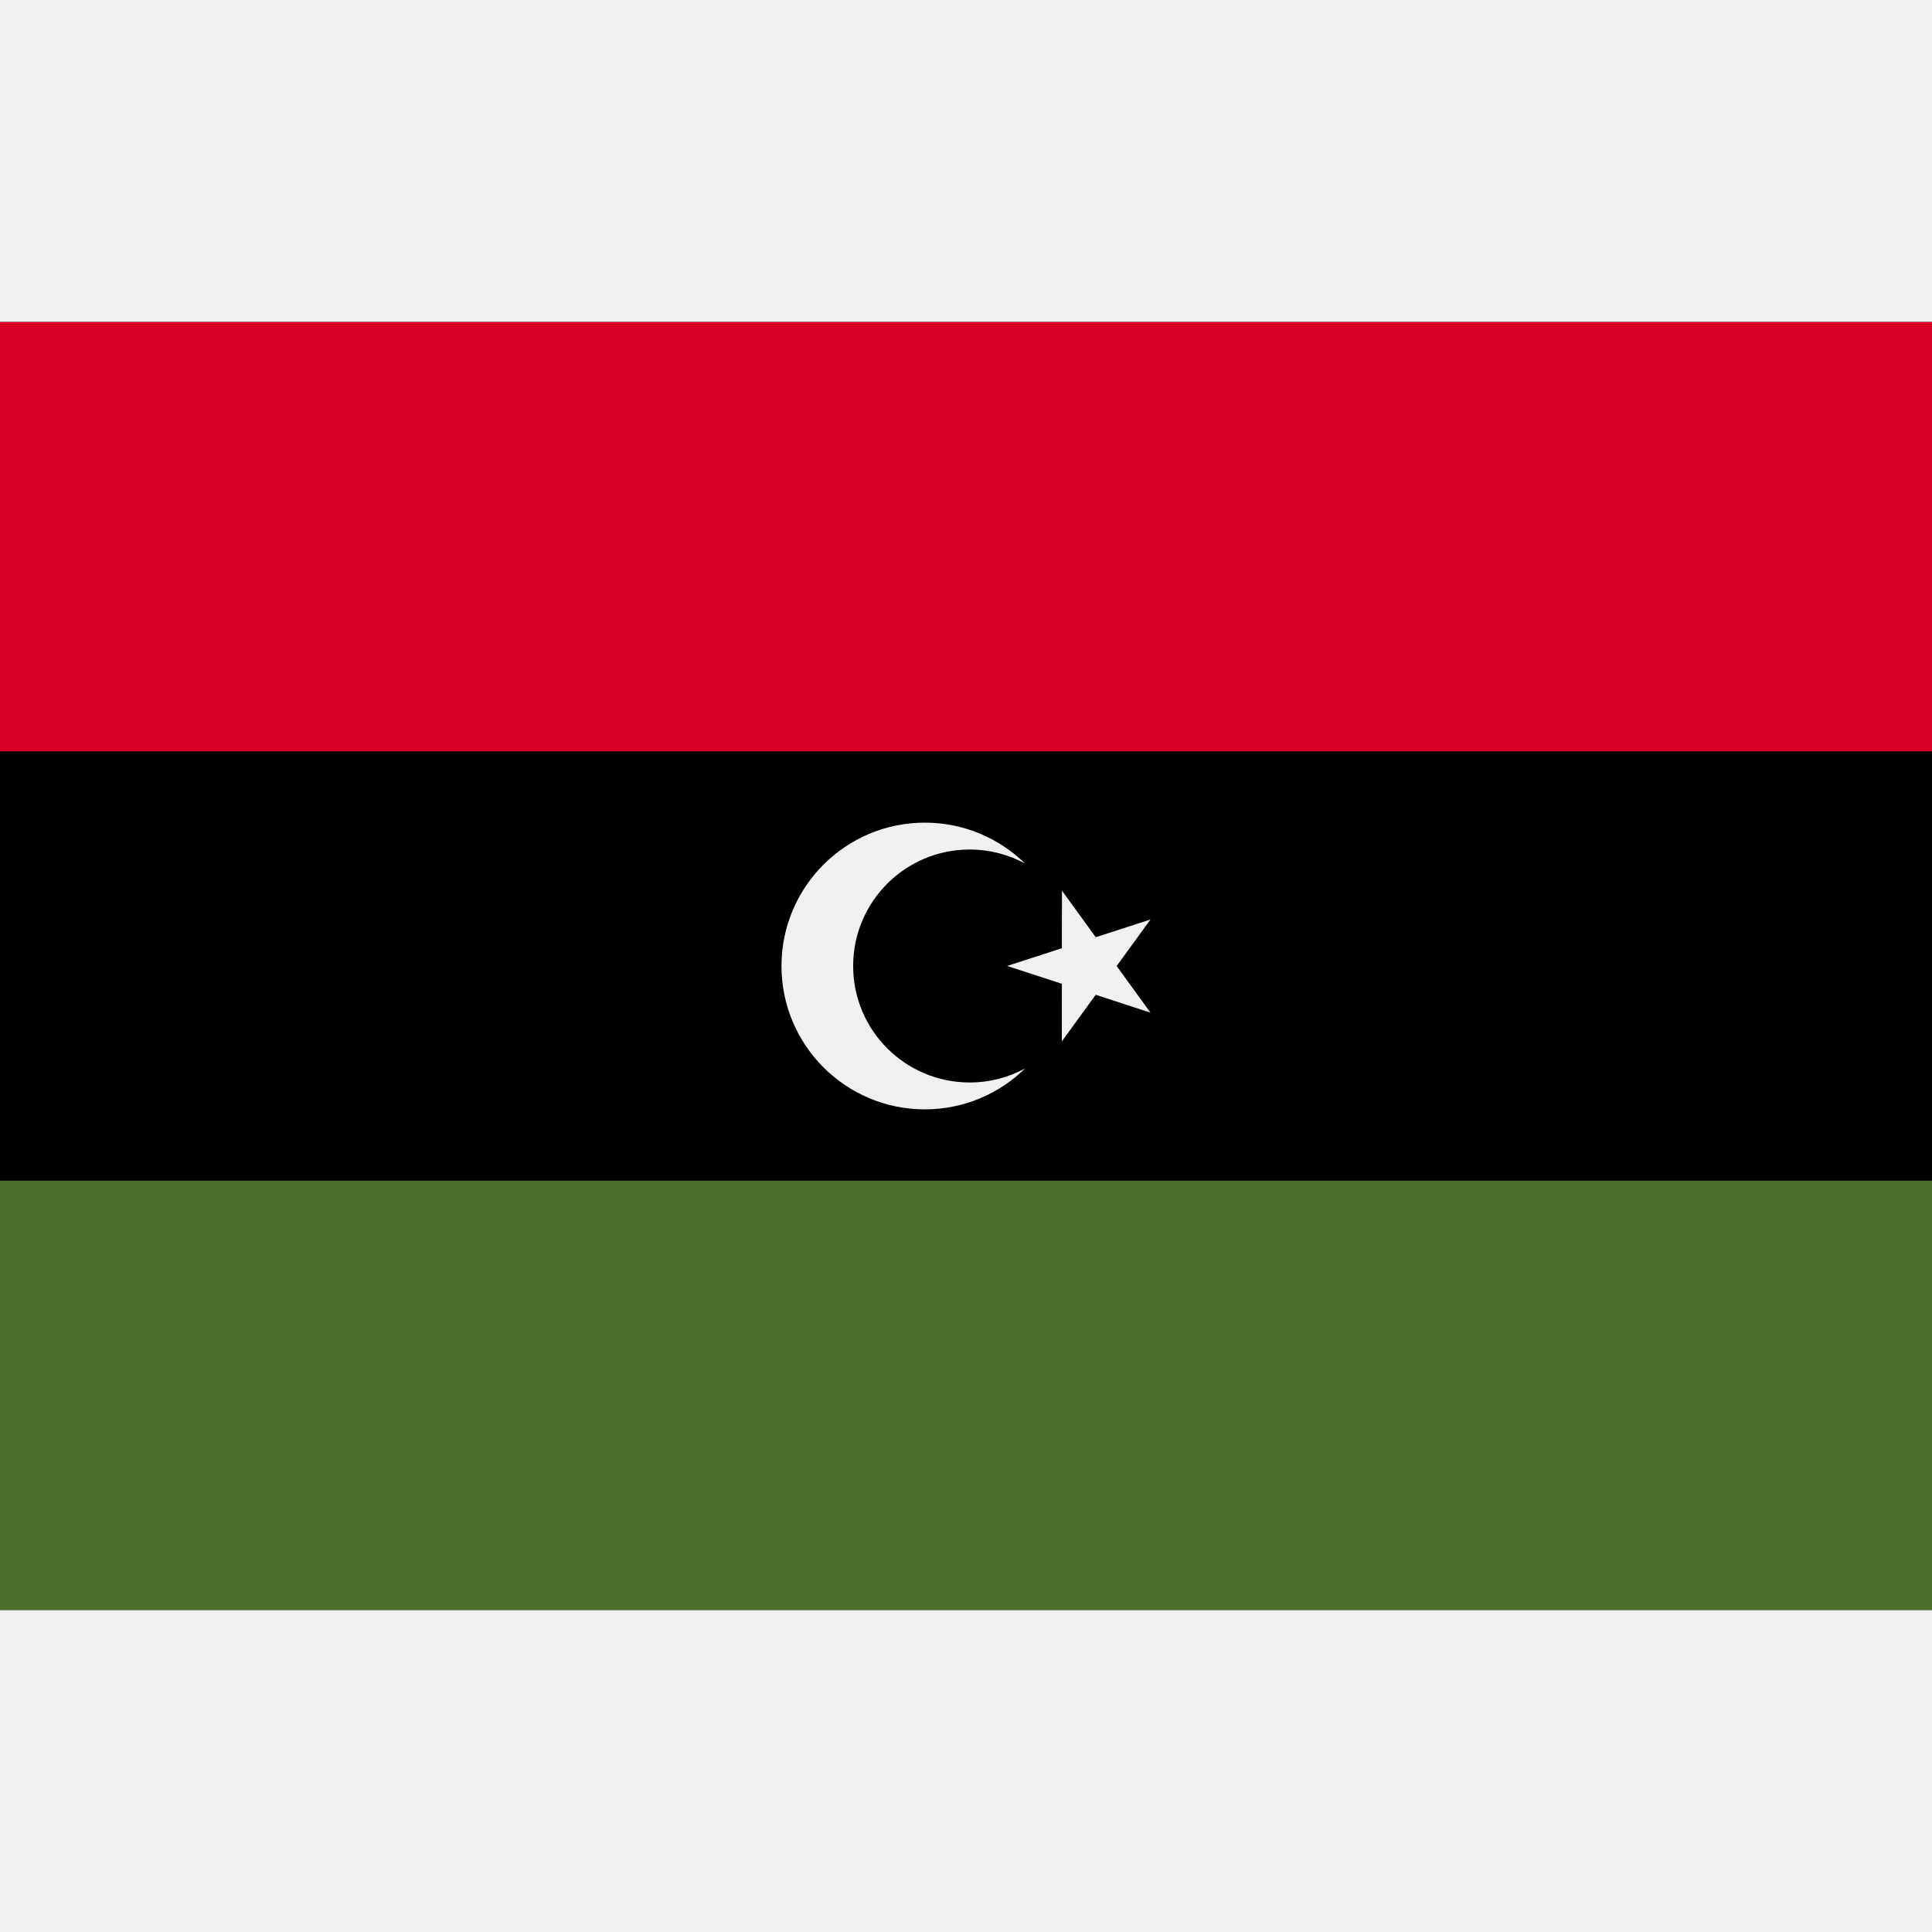
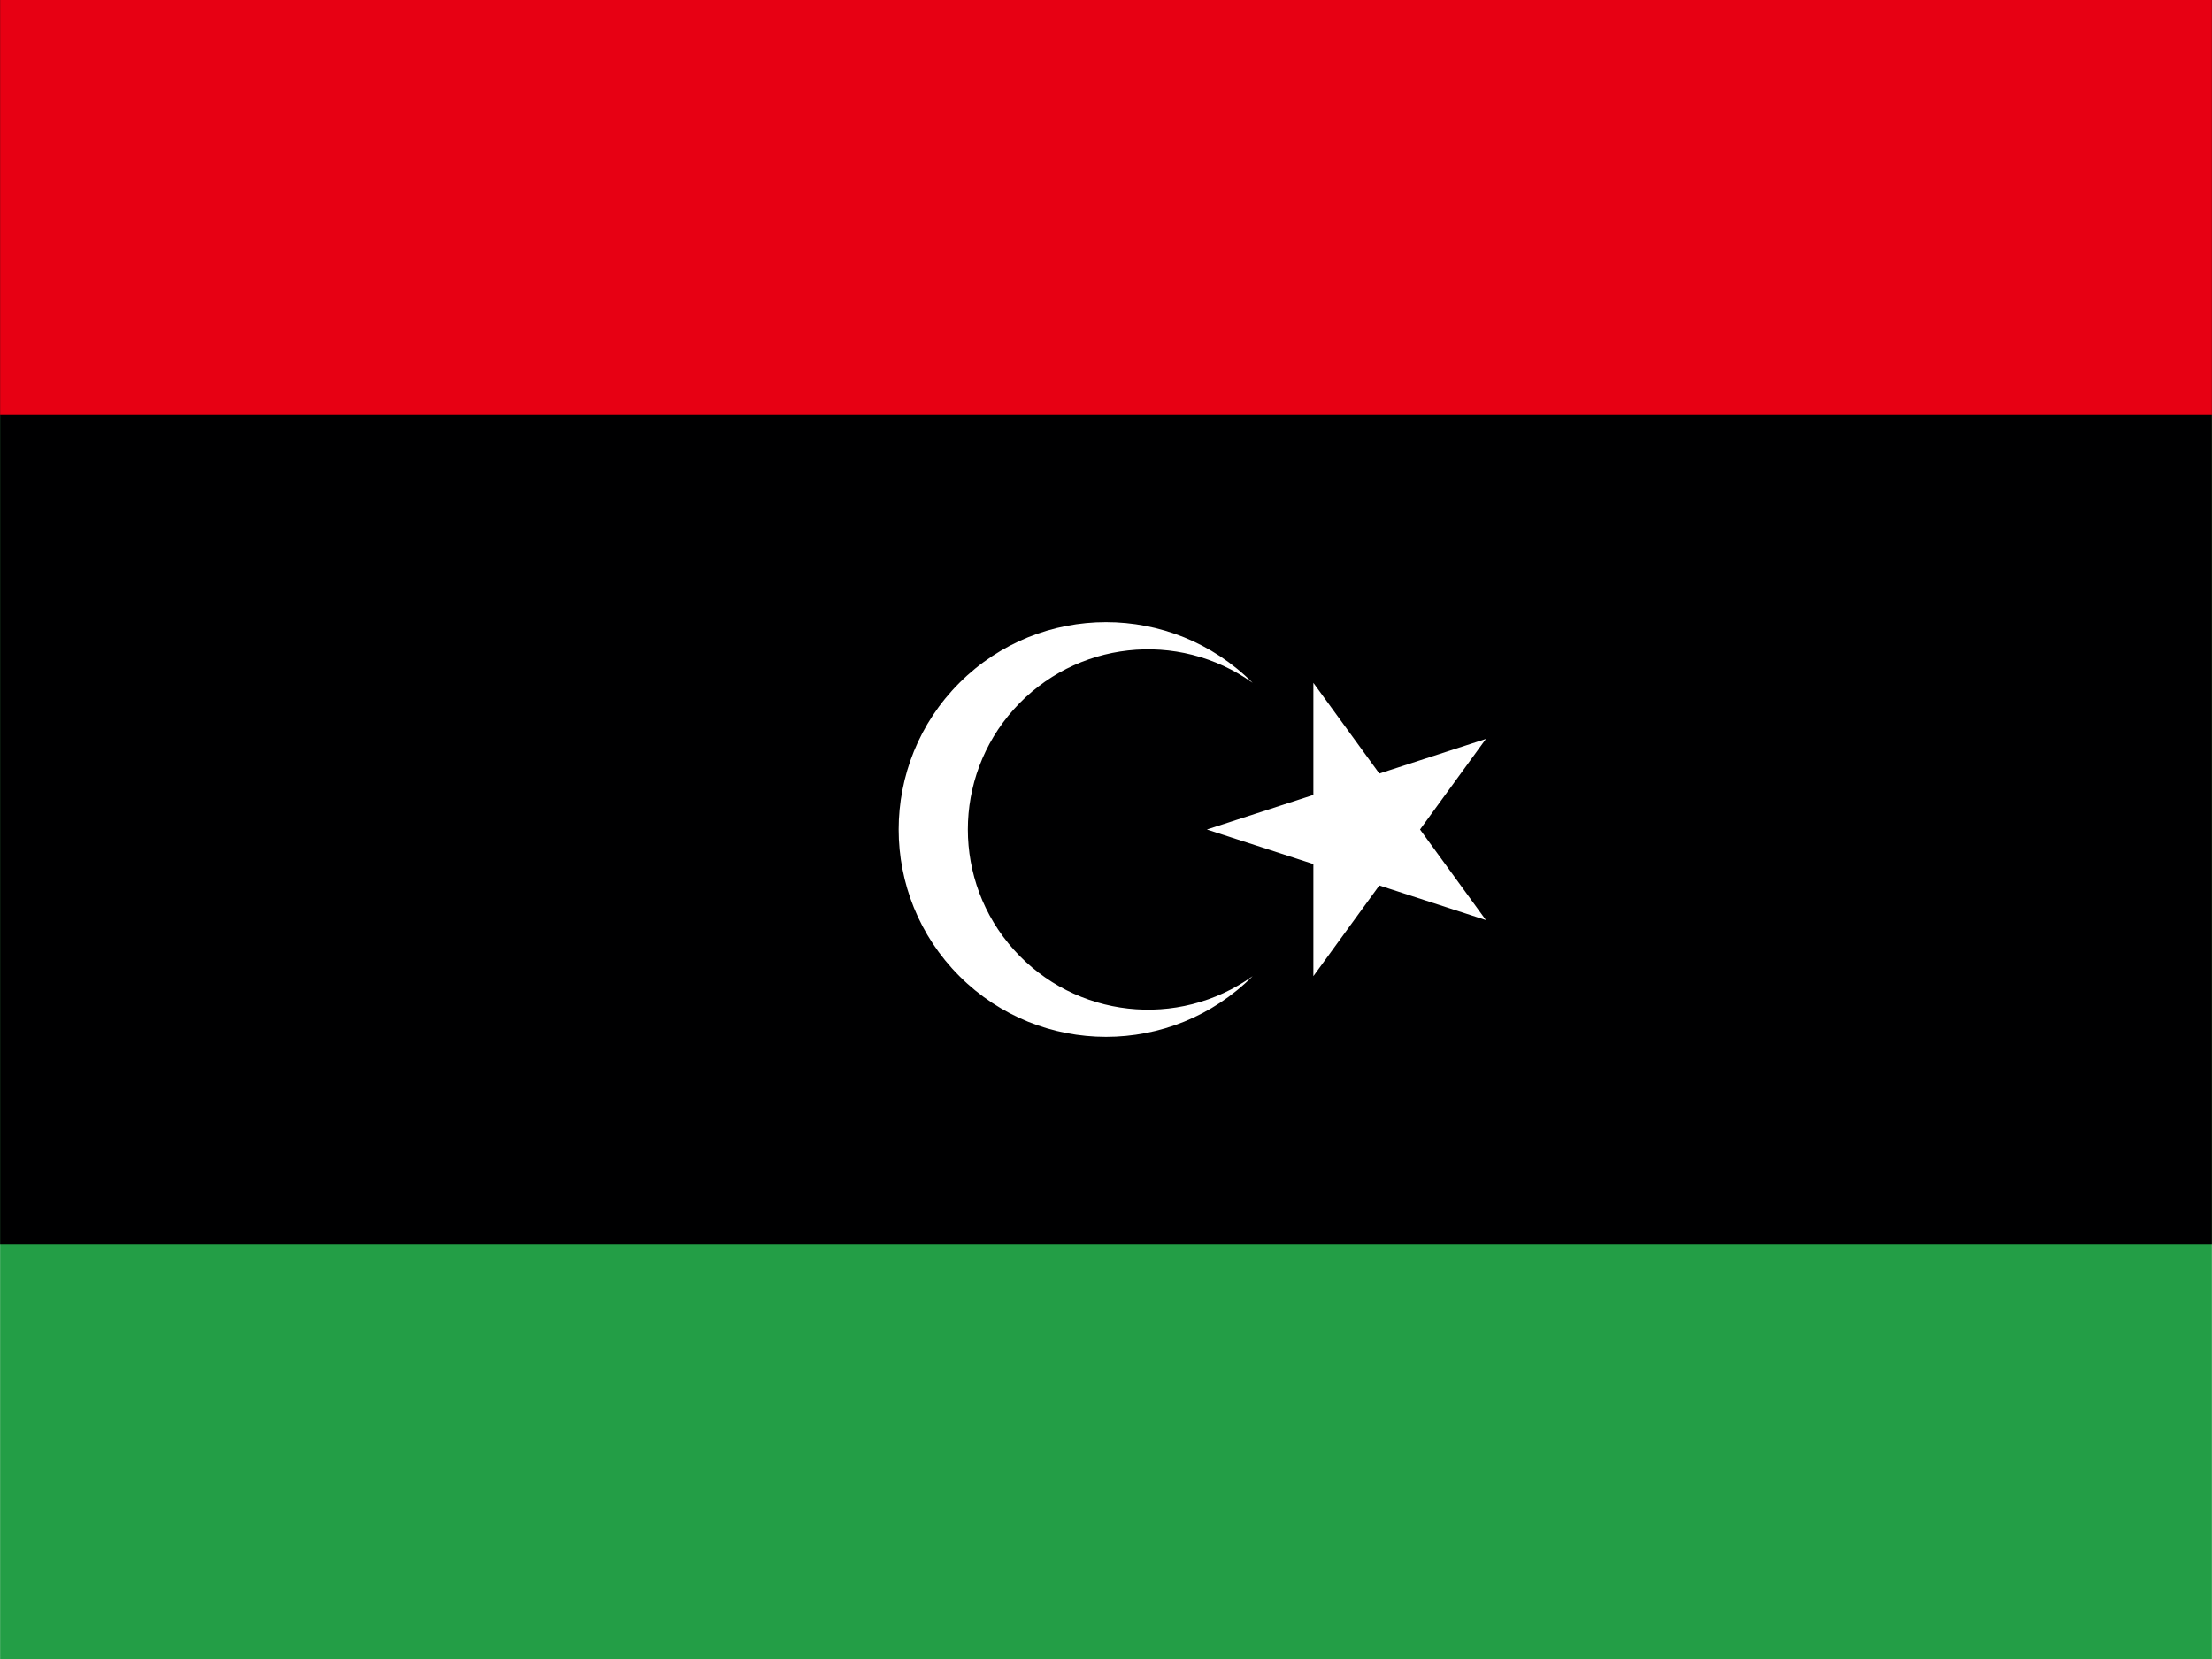
- <svg xmlns="http://www.w3.org/2000/svg" version="1.1" id="Capa_1" x="0px" y="0px" viewBox="0 0 512 512" style="enable-background:new 0 0 512 512;" xml:space="preserve">
-   <rect y="85.337" width="512" height="341.326" />
-   <rect y="85.337" style="fill:#D80027;" width="512" height="113.775" />
-   <rect y="312.888" style="fill:#496E2D;" width="512" height="113.775" />
-   <g>
-     <polygon style="fill:#F0F0F0;" points="281.424,236.026 290.386,248.376 304.899,243.67 295.924,256.009 304.885,268.358    290.376,263.634 281.4,275.974 281.41,260.716 266.9,255.991 281.414,251.285  " />
-     <path style="fill:#F0F0F0;" d="M256.965,286.868c-17.048,0-30.868-13.821-30.868-30.868s13.821-30.868,30.868-30.868   c5.316,0,10.317,1.345,14.684,3.71c-6.851-6.698-16.218-10.833-26.556-10.833c-20.982,0-37.992,17.01-37.992,37.992   s17.01,37.992,37.992,37.992c10.338,0,19.706-4.135,26.556-10.833C267.283,285.525,262.281,286.868,256.965,286.868z" />
+ <svg xmlns="http://www.w3.org/2000/svg" id="flag-icons-ly" viewBox="0 0 640 480">
+   <defs>
+     <clipPath id="ly-a">
+       <path d="M166.7-20h666.6v500H166.7z" />
+     </clipPath>
+   </defs>
+   <g clip-path="url(#ly-a)" transform="matrix(.96 0 0 .96 -160 19.2)">
+     <path fill="#239e46" d="M0-20h1000v500H0z" />
+     <path fill="#000001" d="M0-20h1000v375H0z" />
+     <path fill="#e70013" d="M0-20h1000v125H0z" />
+     <path fill="#fff" d="M544.2 185.8a54.3 54.3 0 1 0 0 88.4 62.5 62.5 0 1 1 0-88.4M530.4 230l84.1-27.3-52 71.5v-88.4l52 71.5z" />
  </g>
</svg>
